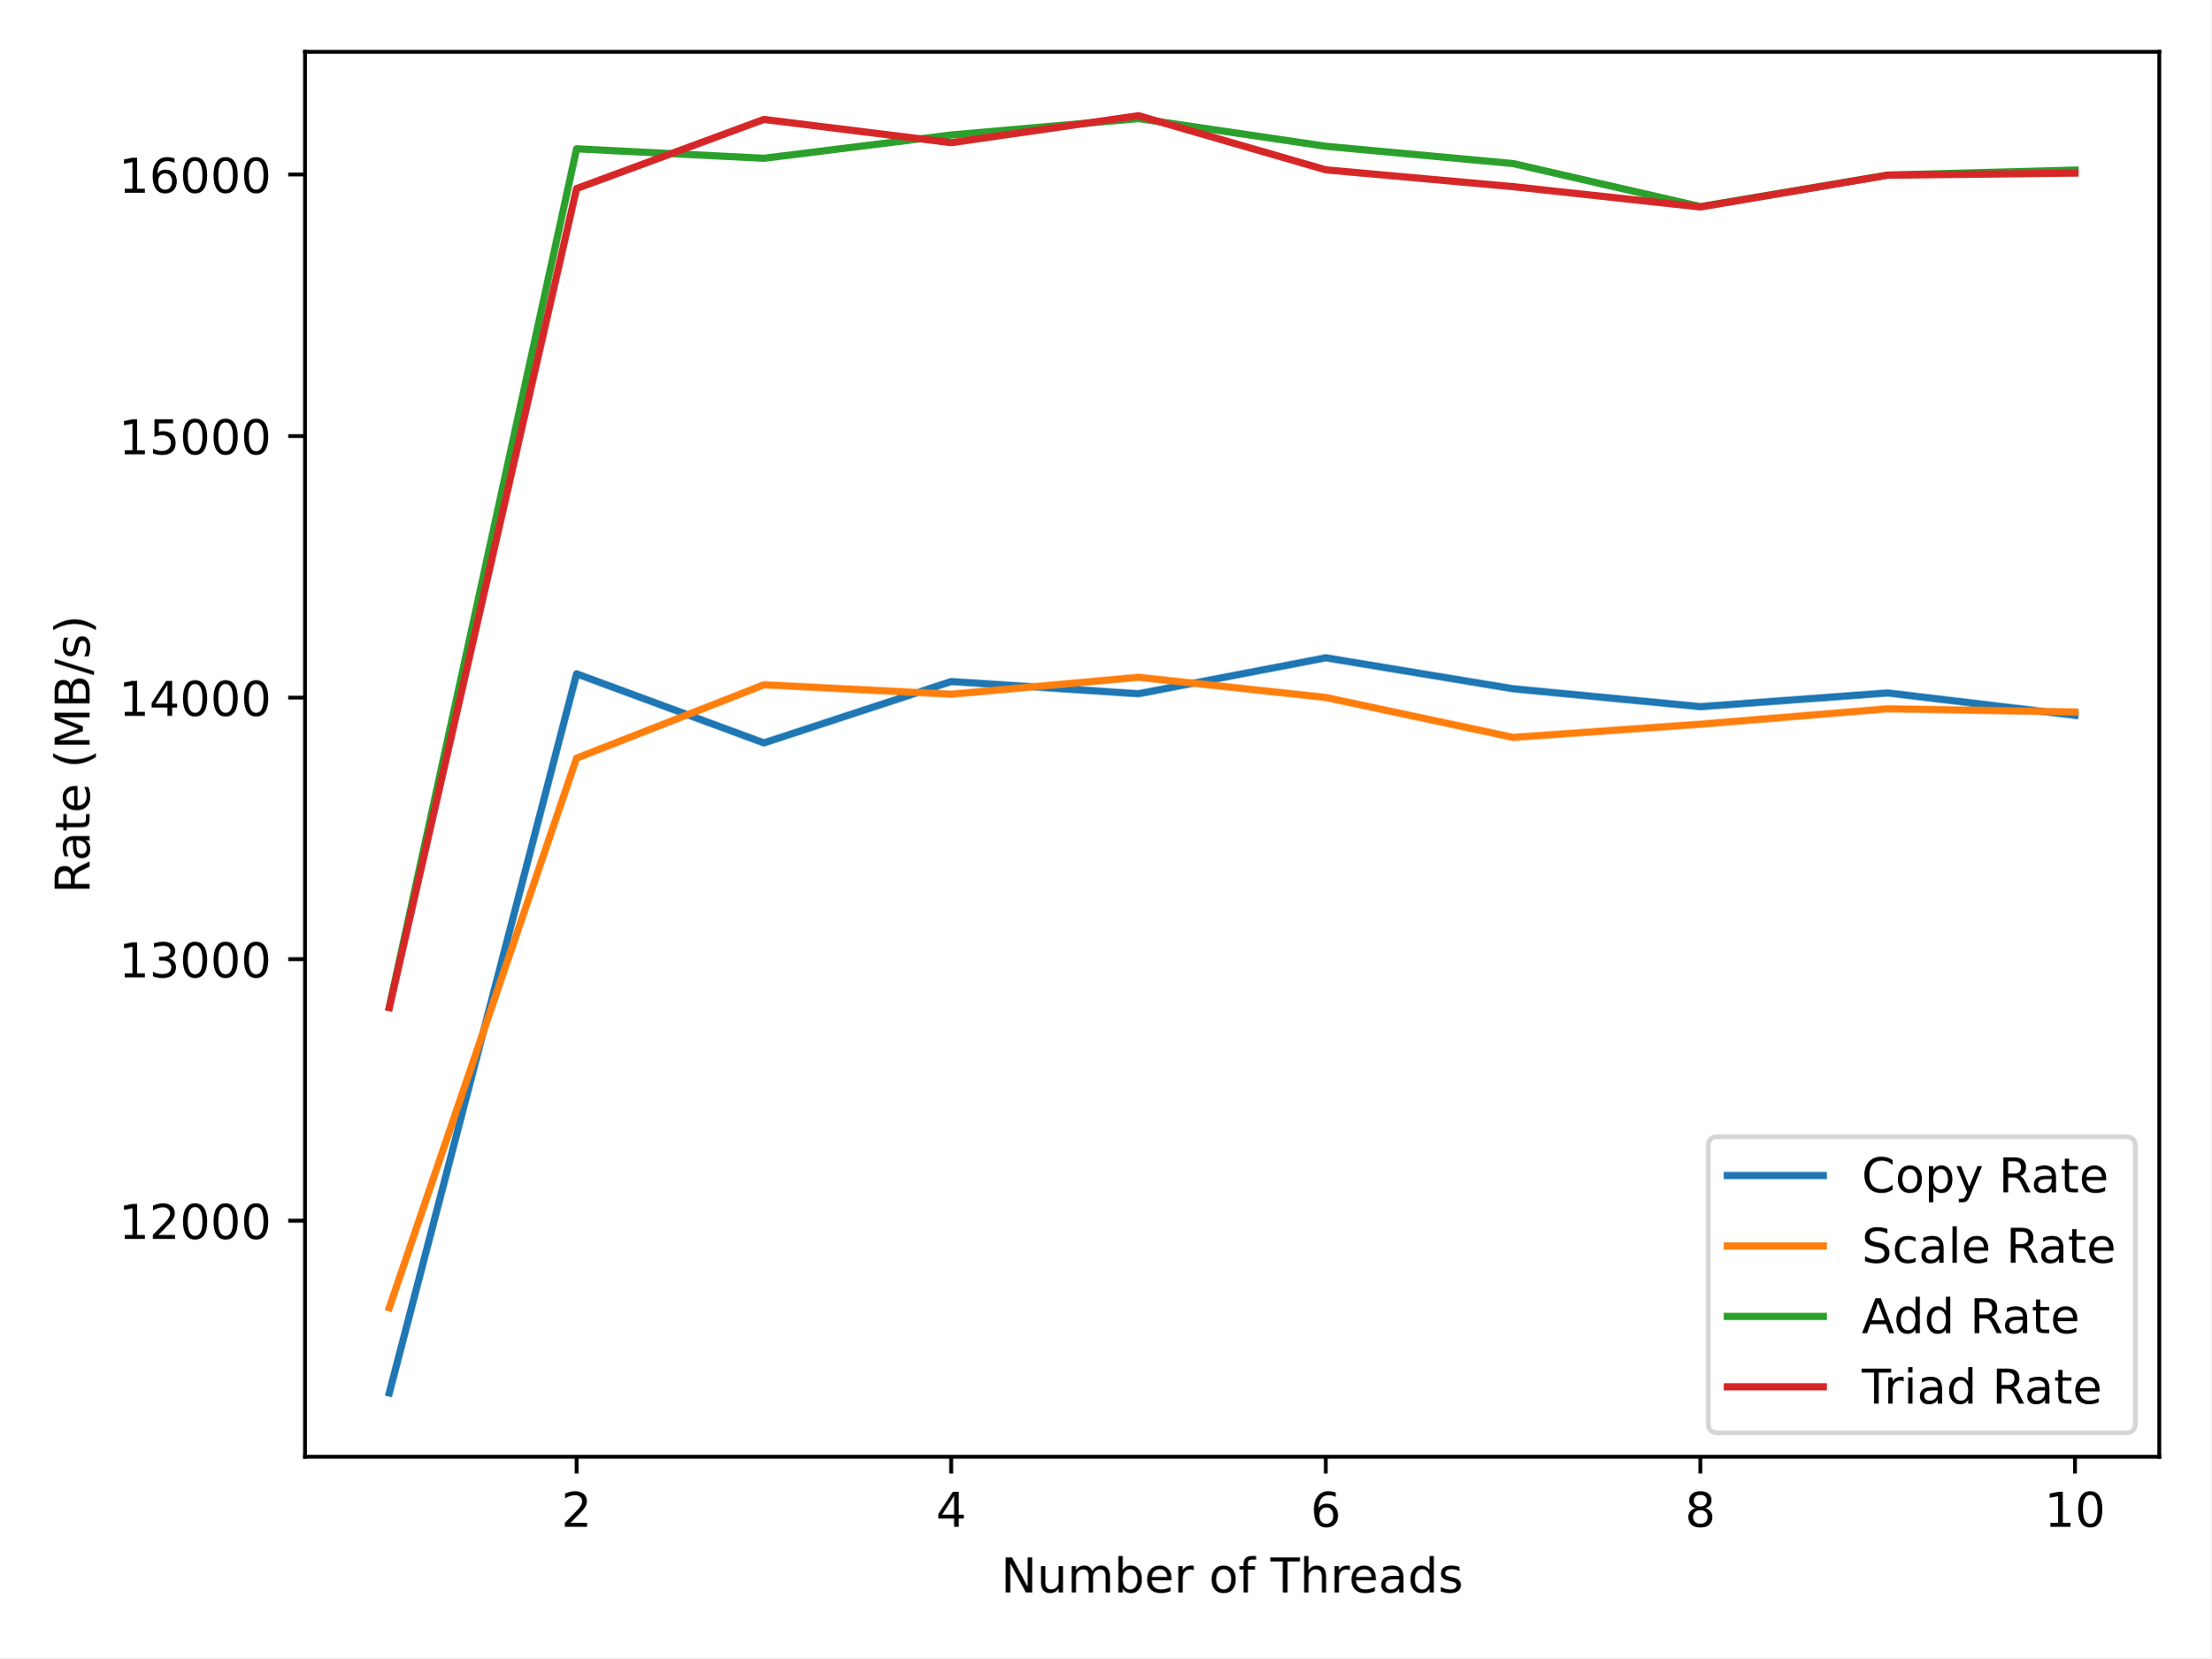
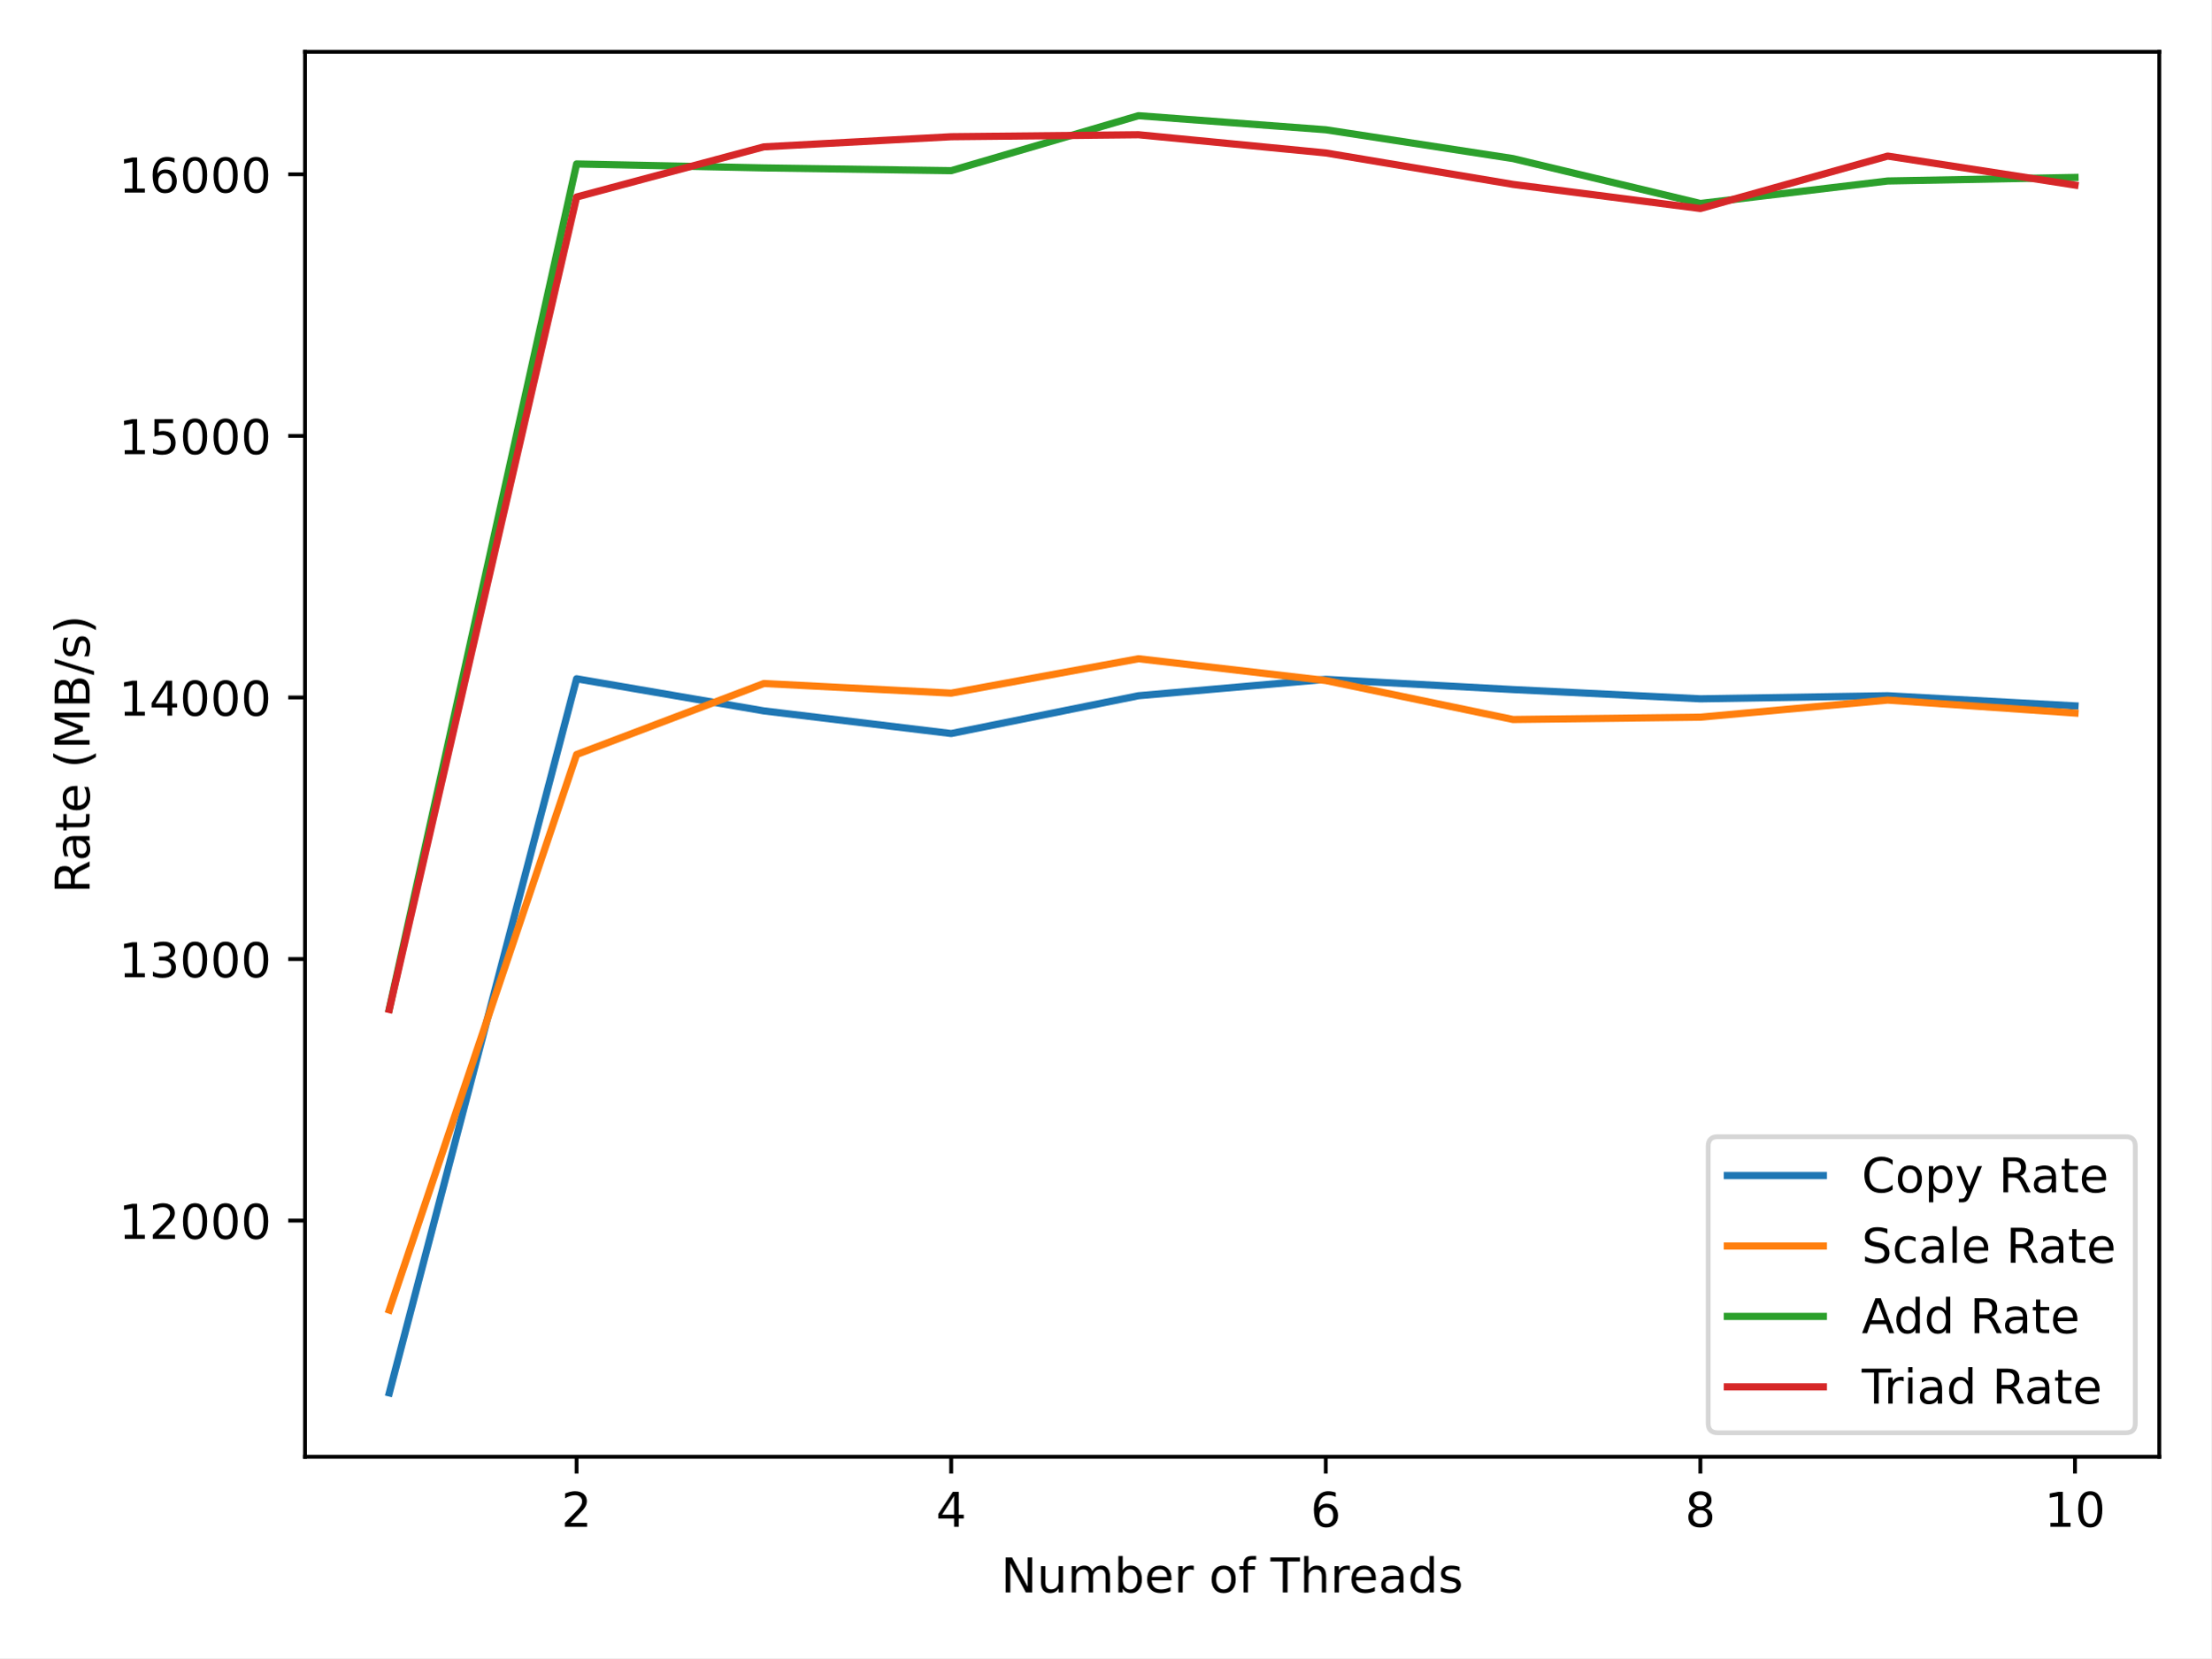
<svg xmlns="http://www.w3.org/2000/svg" xmlns:xlink="http://www.w3.org/1999/xlink" height="345.6pt" version="1.1" viewBox="0 0 460.8 345.6" width="460.8pt">
  <defs>
    <style type="text/css">*{stroke-linecap:butt;stroke-linejoin:round;}</style>
  </defs>
  <g id="figure_1">
    <g id="patch_1">
      <path d="M 0 345.6  L 460.8 345.6  L 460.8 0  L 0 0  z " style="fill:#ffffff;" />
    </g>
    <g id="axes_1">
      <g id="patch_2">
        <path d="M 63.56 303.64  L 450 303.64  L 450 10.8  L 63.56 10.8  z " style="fill:#ffffff;" />
      </g>
      <g id="matplotlib.axis_1">
        <g id="xtick_1">
          <g id="line2d_1">
            <defs>
-               <path d="M 0 0  L 0 3.5  " id="m4c3cee2d1a" style="stroke:#000000;stroke-width:0.8;" />
-             </defs>
-             <g>
-               <use style="stroke:#000000;stroke-width:0.8;" x="120.16" xlink:href="#m4c3cee2d1a" y="303.64" />
+               <path d="M 0 0  L 0 3.5  " id="m4992fd62be" style="stroke:#000000;stroke-width:0.8;" />
+             </defs>
+             <g>
+               <use style="stroke:#000000;stroke-width:0.8;" x="120.16" xlink:href="#m4992fd62be" y="303.64" />
            </g>
          </g>
          <g id="text_1">
            <g transform="translate(116.9785 318.2384)scale(0.1 -0.1)">
              <defs>
                <path d="M 19.188 8.297  L 53.609 8.297  L 53.609 0  L 7.328 0  L 7.328 8.297  Q 12.938 14.109 22.625 23.891  Q 32.328 33.688 34.812 36.531  Q 39.547 41.844 41.422 45.531  Q 43.312 49.219 43.312 52.781  Q 43.312 58.594 39.234 62.25  Q 35.156 65.922 28.609 65.922  Q 23.969 65.922 18.812 64.312  Q 13.672 62.703 7.812 59.422  L 7.812 69.391  Q 13.766 71.781 18.938 73  Q 24.125 74.219 28.422 74.219  Q 39.75 74.219 46.484 68.547  Q 53.219 62.891 53.219 53.422  Q 53.219 48.922 51.531 44.891  Q 49.859 40.875 45.406 35.406  Q 44.188 33.984 37.641 27.219  Q 31.109 20.453 19.188 8.297  z " id="DejaVuSans-50" />
              </defs>
              <use xlink:href="#DejaVuSans-50" />
            </g>
          </g>
        </g>
        <g id="xtick_2">
          <g id="line2d_2">
            <g>
-               <use style="stroke:#000000;stroke-width:0.8;" x="198.228" xlink:href="#m4c3cee2d1a" y="303.64" />
+               <use style="stroke:#000000;stroke-width:0.8;" x="198.228" xlink:href="#m4992fd62be" y="303.64" />
            </g>
          </g>
          <g id="text_2">
            <g transform="translate(195.0472 318.2384)scale(0.1 -0.1)">
              <defs>
                <path d="M 37.797 64.312  L 12.891 25.391  L 37.797 25.391  z M 35.203 72.906  L 47.609 72.906  L 47.609 25.391  L 58.016 25.391  L 58.016 17.188  L 47.609 17.188  L 47.609 0  L 37.797 0  L 37.797 17.188  L 4.891 17.188  L 4.891 26.703  z " id="DejaVuSans-52" />
              </defs>
              <use xlink:href="#DejaVuSans-52" />
            </g>
          </g>
        </g>
        <g id="xtick_3">
          <g id="line2d_3">
            <g>
-               <use style="stroke:#000000;stroke-width:0.8;" x="276.297" xlink:href="#m4c3cee2d1a" y="303.64" />
+               <use style="stroke:#000000;stroke-width:0.8;" x="276.297" xlink:href="#m4992fd62be" y="303.64" />
            </g>
          </g>
          <g id="text_3">
            <g transform="translate(273.1159 318.2384)scale(0.1 -0.1)">
              <defs>
                <path d="M 33.016 40.375  Q 26.375 40.375 22.484 35.828  Q 18.609 31.297 18.609 23.391  Q 18.609 15.531 22.484 10.953  Q 26.375 6.391 33.016 6.391  Q 39.656 6.391 43.531 10.953  Q 47.406 15.531 47.406 23.391  Q 47.406 31.297 43.531 35.828  Q 39.656 40.375 33.016 40.375  z M 52.594 71.297  L 52.594 62.312  Q 48.875 64.062 45.094 64.984  Q 41.312 65.922 37.594 65.922  Q 27.828 65.922 22.672 59.328  Q 17.531 52.734 16.797 39.406  Q 19.672 43.656 24.016 45.922  Q 28.375 48.188 33.594 48.188  Q 44.578 48.188 50.953 41.516  Q 57.328 34.859 57.328 23.391  Q 57.328 12.156 50.688 5.359  Q 44.047 -1.422 33.016 -1.422  Q 20.359 -1.422 13.672 8.266  Q 6.984 17.969 6.984 36.375  Q 6.984 53.656 15.188 63.938  Q 23.391 74.219 37.203 74.219  Q 40.922 74.219 44.703 73.484  Q 48.484 72.75 52.594 71.297  z " id="DejaVuSans-54" />
              </defs>
              <use xlink:href="#DejaVuSans-54" />
            </g>
          </g>
        </g>
        <g id="xtick_4">
          <g id="line2d_4">
            <g>
-               <use style="stroke:#000000;stroke-width:0.8;" x="354.366" xlink:href="#m4c3cee2d1a" y="303.64" />
+               <use style="stroke:#000000;stroke-width:0.8;" x="354.366" xlink:href="#m4992fd62be" y="303.64" />
            </g>
          </g>
          <g id="text_4">
            <g transform="translate(351.1846 318.2384)scale(0.1 -0.1)">
              <defs>
                <path d="M 31.781 34.625  Q 24.75 34.625 20.719 30.859  Q 16.703 27.094 16.703 20.516  Q 16.703 13.922 20.719 10.156  Q 24.75 6.391 31.781 6.391  Q 38.812 6.391 42.859 10.172  Q 46.922 13.969 46.922 20.516  Q 46.922 27.094 42.891 30.859  Q 38.875 34.625 31.781 34.625  z M 21.922 38.812  Q 15.578 40.375 12.031 44.719  Q 8.5 49.078 8.5 55.328  Q 8.5 64.062 14.719 69.141  Q 20.953 74.219 31.781 74.219  Q 42.672 74.219 48.875 69.141  Q 55.078 64.062 55.078 55.328  Q 55.078 49.078 51.531 44.719  Q 48 40.375 41.703 38.812  Q 48.828 37.156 52.797 32.312  Q 56.781 27.484 56.781 20.516  Q 56.781 9.906 50.312 4.234  Q 43.844 -1.422 31.781 -1.422  Q 19.734 -1.422 13.25 4.234  Q 6.781 9.906 6.781 20.516  Q 6.781 27.484 10.781 32.312  Q 14.797 37.156 21.922 38.812  z M 18.312 54.391  Q 18.312 48.734 21.844 45.562  Q 25.391 42.391 31.781 42.391  Q 38.141 42.391 41.719 45.562  Q 45.312 48.734 45.312 54.391  Q 45.312 60.062 41.719 63.234  Q 38.141 66.406 31.781 66.406  Q 25.391 66.406 21.844 63.234  Q 18.312 60.062 18.312 54.391  z " id="DejaVuSans-56" />
              </defs>
              <use xlink:href="#DejaVuSans-56" />
            </g>
          </g>
        </g>
        <g id="xtick_5">
          <g id="line2d_5">
            <g>
-               <use style="stroke:#000000;stroke-width:0.8;" x="432.435" xlink:href="#m4c3cee2d1a" y="303.64" />
+               <use style="stroke:#000000;stroke-width:0.8;" x="432.435" xlink:href="#m4992fd62be" y="303.64" />
            </g>
          </g>
          <g id="text_5">
            <g transform="translate(426.072 318.2384)scale(0.1 -0.1)">
              <defs>
                <path d="M 12.406 8.297  L 28.516 8.297  L 28.516 63.922  L 10.984 60.406  L 10.984 69.391  L 28.422 72.906  L 38.281 72.906  L 38.281 8.297  L 54.391 8.297  L 54.391 0  L 12.406 0  z " id="DejaVuSans-49" />
                <path d="M 31.781 66.406  Q 24.172 66.406 20.328 58.906  Q 16.5 51.422 16.5 36.375  Q 16.5 21.391 20.328 13.891  Q 24.172 6.391 31.781 6.391  Q 39.453 6.391 43.281 13.891  Q 47.125 21.391 47.125 36.375  Q 47.125 51.422 43.281 58.906  Q 39.453 66.406 31.781 66.406  z M 31.781 74.219  Q 44.047 74.219 50.516 64.516  Q 56.984 54.828 56.984 36.375  Q 56.984 17.969 50.516 8.266  Q 44.047 -1.422 31.781 -1.422  Q 19.531 -1.422 13.062 8.266  Q 6.594 17.969 6.594 36.375  Q 6.594 54.828 13.062 64.516  Q 19.531 74.219 31.781 74.219  z " id="DejaVuSans-48" />
              </defs>
              <use xlink:href="#DejaVuSans-49" />
              <use x="63.623" xlink:href="#DejaVuSans-48" />
            </g>
          </g>
        </g>
        <g id="text_6">
          <g transform="translate(208.6113 331.9166)scale(0.1 -0.1)">
            <defs>
              <path d="M 9.812 72.906  L 23.094 72.906  L 55.422 11.922  L 55.422 72.906  L 64.984 72.906  L 64.984 0  L 51.703 0  L 19.391 60.984  L 19.391 0  L 9.812 0  z " id="DejaVuSans-78" />
              <path d="M 8.5 21.578  L 8.5 54.688  L 17.484 54.688  L 17.484 21.922  Q 17.484 14.156 20.5 10.266  Q 23.531 6.391 29.594 6.391  Q 36.859 6.391 41.078 11.031  Q 45.312 15.672 45.312 23.688  L 45.312 54.688  L 54.297 54.688  L 54.297 0  L 45.312 0  L 45.312 8.406  Q 42.047 3.422 37.719 1  Q 33.406 -1.422 27.688 -1.422  Q 18.266 -1.422 13.375 4.438  Q 8.5 10.297 8.5 21.578  z M 31.109 56  z " id="DejaVuSans-117" />
              <path d="M 52 44.188  Q 55.375 50.25 60.062 53.125  Q 64.75 56 71.094 56  Q 79.641 56 84.281 50.016  Q 88.922 44.047 88.922 33.016  L 88.922 0  L 79.891 0  L 79.891 32.719  Q 79.891 40.578 77.094 44.375  Q 74.312 48.188 68.609 48.188  Q 61.625 48.188 57.562 43.547  Q 53.516 38.922 53.516 30.906  L 53.516 0  L 44.484 0  L 44.484 32.719  Q 44.484 40.625 41.703 44.406  Q 38.922 48.188 33.109 48.188  Q 26.219 48.188 22.156 43.531  Q 18.109 38.875 18.109 30.906  L 18.109 0  L 9.078 0  L 9.078 54.688  L 18.109 54.688  L 18.109 46.188  Q 21.188 51.219 25.484 53.609  Q 29.781 56 35.688 56  Q 41.656 56 45.828 52.969  Q 50 49.953 52 44.188  z " id="DejaVuSans-109" />
              <path d="M 48.688 27.297  Q 48.688 37.203 44.609 42.844  Q 40.531 48.484 33.406 48.484  Q 26.266 48.484 22.188 42.844  Q 18.109 37.203 18.109 27.297  Q 18.109 17.391 22.188 11.75  Q 26.266 6.109 33.406 6.109  Q 40.531 6.109 44.609 11.75  Q 48.688 17.391 48.688 27.297  z M 18.109 46.391  Q 20.953 51.266 25.266 53.625  Q 29.594 56 35.594 56  Q 45.562 56 51.781 48.094  Q 58.016 40.188 58.016 27.297  Q 58.016 14.406 51.781 6.484  Q 45.562 -1.422 35.594 -1.422  Q 29.594 -1.422 25.266 0.953  Q 20.953 3.328 18.109 8.203  L 18.109 0  L 9.078 0  L 9.078 75.984  L 18.109 75.984  z " id="DejaVuSans-98" />
              <path d="M 56.203 29.594  L 56.203 25.203  L 14.891 25.203  Q 15.484 15.922 20.484 11.062  Q 25.484 6.203 34.422 6.203  Q 39.594 6.203 44.453 7.469  Q 49.312 8.734 54.109 11.281  L 54.109 2.781  Q 49.266 0.734 44.188 -0.344  Q 39.109 -1.422 33.891 -1.422  Q 20.797 -1.422 13.156 6.188  Q 5.516 13.812 5.516 26.812  Q 5.516 40.234 12.766 48.109  Q 20.016 56 32.328 56  Q 43.359 56 49.781 48.891  Q 56.203 41.797 56.203 29.594  z M 47.219 32.234  Q 47.125 39.594 43.094 43.984  Q 39.062 48.391 32.422 48.391  Q 24.906 48.391 20.391 44.141  Q 15.875 39.891 15.188 32.172  z " id="DejaVuSans-101" />
              <path d="M 41.109 46.297  Q 39.594 47.172 37.812 47.578  Q 36.031 48 33.891 48  Q 26.266 48 22.188 43.047  Q 18.109 38.094 18.109 28.812  L 18.109 0  L 9.078 0  L 9.078 54.688  L 18.109 54.688  L 18.109 46.188  Q 20.953 51.172 25.484 53.578  Q 30.031 56 36.531 56  Q 37.453 56 38.578 55.875  Q 39.703 55.766 41.062 55.516  z " id="DejaVuSans-114" />
              <path id="DejaVuSans-32" />
              <path d="M 30.609 48.391  Q 23.391 48.391 19.188 42.75  Q 14.984 37.109 14.984 27.297  Q 14.984 17.484 19.156 11.844  Q 23.344 6.203 30.609 6.203  Q 37.797 6.203 41.984 11.859  Q 46.188 17.531 46.188 27.297  Q 46.188 37.016 41.984 42.703  Q 37.797 48.391 30.609 48.391  z M 30.609 56  Q 42.328 56 49.016 48.375  Q 55.719 40.766 55.719 27.297  Q 55.719 13.875 49.016 6.219  Q 42.328 -1.422 30.609 -1.422  Q 18.844 -1.422 12.172 6.219  Q 5.516 13.875 5.516 27.297  Q 5.516 40.766 12.172 48.375  Q 18.844 56 30.609 56  z " id="DejaVuSans-111" />
              <path d="M 37.109 75.984  L 37.109 68.5  L 28.516 68.5  Q 23.688 68.5 21.797 66.547  Q 19.922 64.594 19.922 59.516  L 19.922 54.688  L 34.719 54.688  L 34.719 47.703  L 19.922 47.703  L 19.922 0  L 10.891 0  L 10.891 47.703  L 2.297 47.703  L 2.297 54.688  L 10.891 54.688  L 10.891 58.5  Q 10.891 67.625 15.141 71.797  Q 19.391 75.984 28.609 75.984  z " id="DejaVuSans-102" />
              <path d="M -0.297 72.906  L 61.375 72.906  L 61.375 64.594  L 35.5 64.594  L 35.5 0  L 25.594 0  L 25.594 64.594  L -0.297 64.594  z " id="DejaVuSans-84" />
              <path d="M 54.891 33.016  L 54.891 0  L 45.906 0  L 45.906 32.719  Q 45.906 40.484 42.875 44.328  Q 39.844 48.188 33.797 48.188  Q 26.516 48.188 22.312 43.547  Q 18.109 38.922 18.109 30.906  L 18.109 0  L 9.078 0  L 9.078 75.984  L 18.109 75.984  L 18.109 46.188  Q 21.344 51.125 25.703 53.562  Q 30.078 56 35.797 56  Q 45.219 56 50.047 50.172  Q 54.891 44.344 54.891 33.016  z " id="DejaVuSans-104" />
              <path d="M 34.281 27.484  Q 23.391 27.484 19.188 25  Q 14.984 22.516 14.984 16.5  Q 14.984 11.719 18.141 8.906  Q 21.297 6.109 26.703 6.109  Q 34.188 6.109 38.703 11.406  Q 43.219 16.703 43.219 25.484  L 43.219 27.484  z M 52.203 31.203  L 52.203 0  L 43.219 0  L 43.219 8.297  Q 40.141 3.328 35.547 0.953  Q 30.953 -1.422 24.312 -1.422  Q 15.922 -1.422 10.953 3.297  Q 6 8.016 6 15.922  Q 6 25.141 12.172 29.828  Q 18.359 34.516 30.609 34.516  L 43.219 34.516  L 43.219 35.406  Q 43.219 41.609 39.141 45  Q 35.062 48.391 27.688 48.391  Q 23 48.391 18.547 47.266  Q 14.109 46.141 10.016 43.891  L 10.016 52.203  Q 14.938 54.109 19.578 55.047  Q 24.219 56 28.609 56  Q 40.484 56 46.344 49.844  Q 52.203 43.703 52.203 31.203  z " id="DejaVuSans-97" />
              <path d="M 45.406 46.391  L 45.406 75.984  L 54.391 75.984  L 54.391 0  L 45.406 0  L 45.406 8.203  Q 42.578 3.328 38.25 0.953  Q 33.938 -1.422 27.875 -1.422  Q 17.969 -1.422 11.734 6.484  Q 5.516 14.406 5.516 27.297  Q 5.516 40.188 11.734 48.094  Q 17.969 56 27.875 56  Q 33.938 56 38.25 53.625  Q 42.578 51.266 45.406 46.391  z M 14.797 27.297  Q 14.797 17.391 18.875 11.75  Q 22.953 6.109 30.078 6.109  Q 37.203 6.109 41.297 11.75  Q 45.406 17.391 45.406 27.297  Q 45.406 37.203 41.297 42.844  Q 37.203 48.484 30.078 48.484  Q 22.953 48.484 18.875 42.844  Q 14.797 37.203 14.797 27.297  z " id="DejaVuSans-100" />
              <path d="M 44.281 53.078  L 44.281 44.578  Q 40.484 46.531 36.375 47.5  Q 32.281 48.484 27.875 48.484  Q 21.188 48.484 17.844 46.438  Q 14.5 44.391 14.5 40.281  Q 14.5 37.156 16.891 35.375  Q 19.281 33.594 26.516 31.984  L 29.594 31.297  Q 39.156 29.25 43.188 25.516  Q 47.219 21.781 47.219 15.094  Q 47.219 7.469 41.188 3.016  Q 35.156 -1.422 24.609 -1.422  Q 20.219 -1.422 15.453 -0.562  Q 10.688 0.297 5.422 2  L 5.422 11.281  Q 10.406 8.688 15.234 7.391  Q 20.062 6.109 24.812 6.109  Q 31.156 6.109 34.562 8.281  Q 37.984 10.453 37.984 14.406  Q 37.984 18.062 35.516 20.016  Q 33.062 21.969 24.703 23.781  L 21.578 24.516  Q 13.234 26.266 9.516 29.906  Q 5.812 33.547 5.812 39.891  Q 5.812 47.609 11.281 51.797  Q 16.75 56 26.812 56  Q 31.781 56 36.172 55.266  Q 40.578 54.547 44.281 53.078  z " id="DejaVuSans-115" />
            </defs>
            <use xlink:href="#DejaVuSans-78" />
            <use x="74.805" xlink:href="#DejaVuSans-117" />
            <use x="138.184" xlink:href="#DejaVuSans-109" />
            <use x="235.596" xlink:href="#DejaVuSans-98" />
            <use x="299.072" xlink:href="#DejaVuSans-101" />
            <use x="360.596" xlink:href="#DejaVuSans-114" />
            <use x="401.709" xlink:href="#DejaVuSans-32" />
            <use x="433.496" xlink:href="#DejaVuSans-111" />
            <use x="494.678" xlink:href="#DejaVuSans-102" />
            <use x="529.883" xlink:href="#DejaVuSans-32" />
            <use x="561.67" xlink:href="#DejaVuSans-84" />
            <use x="622.754" xlink:href="#DejaVuSans-104" />
            <use x="686.133" xlink:href="#DejaVuSans-114" />
            <use x="724.996" xlink:href="#DejaVuSans-101" />
            <use x="786.52" xlink:href="#DejaVuSans-97" />
            <use x="847.799" xlink:href="#DejaVuSans-100" />
            <use x="911.275" xlink:href="#DejaVuSans-115" />
          </g>
        </g>
      </g>
      <g id="matplotlib.axis_2">
        <g id="ytick_1">
          <g id="line2d_6">
            <defs>
-               <path d="M 0 0  L -3.5 0  " id="m6043c0daeb" style="stroke:#000000;stroke-width:0.8;" />
-             </defs>
-             <g>
-               <use style="stroke:#000000;stroke-width:0.8;" x="63.56" xlink:href="#m6043c0daeb" y="254.435" />
+               <path d="M 0 0  L -3.5 0  " id="m4e571b6ce9" style="stroke:#000000;stroke-width:0.8;" />
+             </defs>
+             <g>
+               <use style="stroke:#000000;stroke-width:0.8;" x="63.56" xlink:href="#m4e571b6ce9" y="254.411" />
            </g>
          </g>
          <g id="text_7">
-             <g transform="translate(24.7475 258.2342)scale(0.1 -0.1)">
+             <g transform="translate(24.7475 258.2102)scale(0.1 -0.1)">
              <use xlink:href="#DejaVuSans-49" />
              <use x="63.623" xlink:href="#DejaVuSans-50" />
              <use x="127.246" xlink:href="#DejaVuSans-48" />
              <use x="190.869" xlink:href="#DejaVuSans-48" />
              <use x="254.492" xlink:href="#DejaVuSans-48" />
            </g>
          </g>
        </g>
        <g id="ytick_2">
          <g id="line2d_7">
            <g>
-               <use style="stroke:#000000;stroke-width:0.8;" x="63.56" xlink:href="#m6043c0daeb" y="199.918" />
+               <use style="stroke:#000000;stroke-width:0.8;" x="63.56" xlink:href="#m4e571b6ce9" y="199.89" />
            </g>
          </g>
          <g id="text_8">
-             <g transform="translate(24.7475 203.7171)scale(0.1 -0.1)">
+             <g transform="translate(24.7475 203.6897)scale(0.1 -0.1)">
              <defs>
                <path d="M 40.578 39.312  Q 47.656 37.797 51.625 33  Q 55.609 28.219 55.609 21.188  Q 55.609 10.406 48.188 4.484  Q 40.766 -1.422 27.094 -1.422  Q 22.516 -1.422 17.656 -0.516  Q 12.797 0.391 7.625 2.203  L 7.625 11.719  Q 11.719 9.328 16.594 8.109  Q 21.484 6.891 26.812 6.891  Q 36.078 6.891 40.938 10.547  Q 45.797 14.203 45.797 21.188  Q 45.797 27.641 41.281 31.266  Q 36.766 34.906 28.719 34.906  L 20.219 34.906  L 20.219 43.016  L 29.109 43.016  Q 36.375 43.016 40.234 45.922  Q 44.094 48.828 44.094 54.297  Q 44.094 59.906 40.109 62.906  Q 36.141 65.922 28.719 65.922  Q 24.656 65.922 20.016 65.031  Q 15.375 64.156 9.812 62.312  L 9.812 71.094  Q 15.438 72.656 20.344 73.438  Q 25.25 74.219 29.594 74.219  Q 40.828 74.219 47.359 69.109  Q 53.906 64.016 53.906 55.328  Q 53.906 49.266 50.438 45.094  Q 46.969 40.922 40.578 39.312  z " id="DejaVuSans-51" />
              </defs>
              <use xlink:href="#DejaVuSans-49" />
              <use x="63.623" xlink:href="#DejaVuSans-51" />
              <use x="127.246" xlink:href="#DejaVuSans-48" />
              <use x="190.869" xlink:href="#DejaVuSans-48" />
              <use x="254.492" xlink:href="#DejaVuSans-48" />
            </g>
          </g>
        </g>
        <g id="ytick_3">
          <g id="line2d_8">
            <g>
-               <use style="stroke:#000000;stroke-width:0.8;" x="63.56" xlink:href="#m6043c0daeb" y="145.401" />
+               <use style="stroke:#000000;stroke-width:0.8;" x="63.56" xlink:href="#m4e571b6ce9" y="145.37" />
            </g>
          </g>
          <g id="text_9">
-             <g transform="translate(24.7475 149.1999)scale(0.1 -0.1)">
+             <g transform="translate(24.7475 149.1692)scale(0.1 -0.1)">
              <use xlink:href="#DejaVuSans-49" />
              <use x="63.623" xlink:href="#DejaVuSans-52" />
              <use x="127.246" xlink:href="#DejaVuSans-48" />
              <use x="190.869" xlink:href="#DejaVuSans-48" />
              <use x="254.492" xlink:href="#DejaVuSans-48" />
            </g>
          </g>
        </g>
        <g id="ytick_4">
          <g id="line2d_9">
            <g>
-               <use style="stroke:#000000;stroke-width:0.8;" x="63.56" xlink:href="#m6043c0daeb" y="90.884" />
+               <use style="stroke:#000000;stroke-width:0.8;" x="63.56" xlink:href="#m4e571b6ce9" y="90.849" />
            </g>
          </g>
          <g id="text_10">
-             <g transform="translate(24.7475 94.68274)scale(0.1 -0.1)">
+             <g transform="translate(24.7475 94.64868)scale(0.1 -0.1)">
              <defs>
                <path d="M 10.797 72.906  L 49.516 72.906  L 49.516 64.594  L 19.828 64.594  L 19.828 46.734  Q 21.969 47.469 24.109 47.828  Q 26.266 48.188 28.422 48.188  Q 40.625 48.188 47.75 41.5  Q 54.891 34.812 54.891 23.391  Q 54.891 11.625 47.562 5.094  Q 40.234 -1.422 26.906 -1.422  Q 22.312 -1.422 17.547 -0.641  Q 12.797 0.141 7.719 1.703  L 7.719 11.625  Q 12.109 9.234 16.797 8.062  Q 21.484 6.891 26.703 6.891  Q 35.156 6.891 40.078 11.328  Q 45.016 15.766 45.016 23.391  Q 45.016 31 40.078 35.438  Q 35.156 39.891 26.703 39.891  Q 22.75 39.891 18.812 39.016  Q 14.891 38.141 10.797 36.281  z " id="DejaVuSans-53" />
              </defs>
              <use xlink:href="#DejaVuSans-49" />
              <use x="63.623" xlink:href="#DejaVuSans-53" />
              <use x="127.246" xlink:href="#DejaVuSans-48" />
              <use x="190.869" xlink:href="#DejaVuSans-48" />
              <use x="254.492" xlink:href="#DejaVuSans-48" />
            </g>
          </g>
        </g>
        <g id="ytick_5">
          <g id="line2d_10">
            <g>
-               <use style="stroke:#000000;stroke-width:0.8;" x="63.56" xlink:href="#m6043c0daeb" y="36.366" />
+               <use style="stroke:#000000;stroke-width:0.8;" x="63.56" xlink:href="#m4e571b6ce9" y="36.329" />
            </g>
          </g>
          <g id="text_11">
-             <g transform="translate(24.7475 40.16559)scale(0.1 -0.1)">
+             <g transform="translate(24.7475 40.12817)scale(0.1 -0.1)">
              <use xlink:href="#DejaVuSans-49" />
              <use x="63.623" xlink:href="#DejaVuSans-54" />
              <use x="127.246" xlink:href="#DejaVuSans-48" />
              <use x="190.869" xlink:href="#DejaVuSans-48" />
              <use x="254.492" xlink:href="#DejaVuSans-48" />
            </g>
          </g>
        </g>
        <g id="text_12">
          <g transform="translate(18.66781 186.2067)rotate(-90)scale(0.1 -0.1)">
            <defs>
              <path d="M 44.391 34.188  Q 47.562 33.109 50.562 29.594  Q 53.562 26.078 56.594 19.922  L 66.609 0  L 56 0  L 46.688 18.703  Q 43.062 26.031 39.672 28.422  Q 36.281 30.812 30.422 30.812  L 19.672 30.812  L 19.672 0  L 9.812 0  L 9.812 72.906  L 32.078 72.906  Q 44.578 72.906 50.734 67.672  Q 56.891 62.453 56.891 51.906  Q 56.891 45.016 53.688 40.469  Q 50.484 35.938 44.391 34.188  z M 19.672 64.797  L 19.672 38.922  L 32.078 38.922  Q 39.203 38.922 42.844 42.219  Q 46.484 45.516 46.484 51.906  Q 46.484 58.297 42.844 61.547  Q 39.203 64.797 32.078 64.797  z " id="DejaVuSans-82" />
              <path d="M 18.312 70.219  L 18.312 54.688  L 36.812 54.688  L 36.812 47.703  L 18.312 47.703  L 18.312 18.016  Q 18.312 11.328 20.141 9.422  Q 21.969 7.516 27.594 7.516  L 36.812 7.516  L 36.812 0  L 27.594 0  Q 17.188 0 13.234 3.875  Q 9.281 7.766 9.281 18.016  L 9.281 47.703  L 2.688 47.703  L 2.688 54.688  L 9.281 54.688  L 9.281 70.219  z " id="DejaVuSans-116" />
              <path d="M 31 75.875  Q 24.469 64.656 21.281 53.656  Q 18.109 42.672 18.109 31.391  Q 18.109 20.125 21.312 9.062  Q 24.516 -2 31 -13.188  L 23.188 -13.188  Q 15.875 -1.703 12.234 9.375  Q 8.594 20.453 8.594 31.391  Q 8.594 42.281 12.203 53.312  Q 15.828 64.359 23.188 75.875  z " id="DejaVuSans-40" />
              <path d="M 9.812 72.906  L 24.516 72.906  L 43.109 23.297  L 61.812 72.906  L 76.516 72.906  L 76.516 0  L 66.891 0  L 66.891 64.016  L 48.094 14.016  L 38.188 14.016  L 19.391 64.016  L 19.391 0  L 9.812 0  z " id="DejaVuSans-77" />
              <path d="M 19.672 34.812  L 19.672 8.109  L 35.5 8.109  Q 43.453 8.109 47.281 11.406  Q 51.125 14.703 51.125 21.484  Q 51.125 28.328 47.281 31.562  Q 43.453 34.812 35.5 34.812  z M 19.672 64.797  L 19.672 42.828  L 34.281 42.828  Q 41.5 42.828 45.031 45.531  Q 48.578 48.25 48.578 53.812  Q 48.578 59.328 45.031 62.062  Q 41.5 64.797 34.281 64.797  z M 9.812 72.906  L 35.016 72.906  Q 46.297 72.906 52.391 68.219  Q 58.5 63.531 58.5 54.891  Q 58.5 48.188 55.375 44.234  Q 52.25 40.281 46.188 39.312  Q 53.469 37.75 57.5 32.781  Q 61.531 27.828 61.531 20.406  Q 61.531 10.641 54.891 5.312  Q 48.25 0 35.984 0  L 9.812 0  z " id="DejaVuSans-66" />
              <path d="M 25.391 72.906  L 33.688 72.906  L 8.297 -9.281  L 0 -9.281  z " id="DejaVuSans-47" />
              <path d="M 8.016 75.875  L 15.828 75.875  Q 23.141 64.359 26.781 53.312  Q 30.422 42.281 30.422 31.391  Q 30.422 20.453 26.781 9.375  Q 23.141 -1.703 15.828 -13.188  L 8.016 -13.188  Q 14.5 -2 17.703 9.062  Q 20.906 20.125 20.906 31.391  Q 20.906 42.672 17.703 53.656  Q 14.5 64.656 8.016 75.875  z " id="DejaVuSans-41" />
            </defs>
            <use xlink:href="#DejaVuSans-82" />
            <use x="67.232" xlink:href="#DejaVuSans-97" />
            <use x="128.512" xlink:href="#DejaVuSans-116" />
            <use x="167.721" xlink:href="#DejaVuSans-101" />
            <use x="229.244" xlink:href="#DejaVuSans-32" />
            <use x="261.031" xlink:href="#DejaVuSans-40" />
            <use x="300.045" xlink:href="#DejaVuSans-77" />
            <use x="386.324" xlink:href="#DejaVuSans-66" />
            <use x="454.928" xlink:href="#DejaVuSans-47" />
            <use x="488.619" xlink:href="#DejaVuSans-115" />
            <use x="540.719" xlink:href="#DejaVuSans-41" />
          </g>
        </g>
      </g>
      <g id="line2d_11">
-         <path clip-path="url(#p401704662b)" d="M 81.125 290.329  L 120.16 140.44  L 159.194 154.843  L 198.228 142.048  L 237.263 144.594  L 276.297 137.103  L 315.332 143.558  L 354.366 147.287  L 393.4 144.43  L 432.435 149.091  " style="fill:none;stroke:#1f77b4;stroke-linecap:square;stroke-width:1.5;" />
+         <path clip-path="url(#pecc7c40b93)" d="M 81.125 290.329  L 120.16 141.477  L 159.194 148.172  L 198.228 152.888  L 237.263 145.01  L 276.297 141.597  L 315.332 143.723  L 354.366 145.653  L 393.4 145.01  L 432.435 147.126  " style="fill:none;stroke:#1f77b4;stroke-linecap:square;stroke-width:1.5;" />
      </g>
      <g id="line2d_12">
-         <path clip-path="url(#p401704662b)" d="M 81.125 272.556  L 120.16 158.021  L 159.194 142.729  L 198.228 144.692  L 237.263 141.165  L 276.297 145.373  L 315.332 153.693  L 354.366 150.945  L 393.4 147.734  L 432.435 148.405  " style="fill:none;stroke:#ff7f0e;stroke-linecap:square;stroke-width:1.5;" />
+         <path clip-path="url(#pecc7c40b93)" d="M 81.125 273.057  L 120.16 157.266  L 159.194 142.464  L 198.228 144.47  L 237.263 137.301  L 276.297 141.842  L 315.332 149.966  L 354.366 149.481  L 393.4 145.921  L 432.435 148.619  " style="fill:none;stroke:#ff7f0e;stroke-linecap:square;stroke-width:1.5;" />
      </g>
      <g id="line2d_13">
-         <path clip-path="url(#p401704662b)" d="M 81.125 209.884  L 120.16 31.013  L 159.194 32.986  L 198.228 28.129  L 237.263 24.716  L 276.297 30.484  L 315.332 34.088  L 354.366 43.056  L 393.4 36.481  L 432.435 35.445  " style="fill:none;stroke:#2ca02c;stroke-linecap:square;stroke-width:1.5;" />
+         <path clip-path="url(#pecc7c40b93)" d="M 81.125 210.277  L 120.16 34.17  L 159.194 34.993  L 198.228 35.571  L 237.263 24.111  L 276.297 27.044  L 315.332 33.052  L 354.366 42.403  L 393.4 37.719  L 432.435 36.978  " style="fill:none;stroke:#2ca02c;stroke-linecap:square;stroke-width:1.5;" />
      </g>
      <g id="line2d_14">
-         <path clip-path="url(#p401704662b)" d="M 81.125 210.036  L 120.16 39.299  L 159.194 24.891  L 198.228 29.737  L 237.263 24.111  L 276.297 35.396  L 315.332 38.901  L 354.366 43.137  L 393.4 36.508  L 432.435 36.072  " style="fill:none;stroke:#d62728;stroke-linecap:square;stroke-width:1.5;" />
+         <path clip-path="url(#pecc7c40b93)" d="M 81.125 210.413  L 120.16 41.061  L 159.194 30.604  L 198.228 28.494  L 237.263 28.08  L 276.297 31.875  L 315.332 38.433  L 354.366 43.46  L 393.4 32.529  L 432.435 38.575  " style="fill:none;stroke:#d62728;stroke-linecap:square;stroke-width:1.5;" />
      </g>
      <g id="patch_3">
        <path d="M 63.56 303.64  L 63.56 10.8  " style="fill:none;stroke:#000000;stroke-linecap:square;stroke-linejoin:miter;stroke-width:0.8;" />
      </g>
      <g id="patch_4">
        <path d="M 450 303.64  L 450 10.8  " style="fill:none;stroke:#000000;stroke-linecap:square;stroke-linejoin:miter;stroke-width:0.8;" />
      </g>
      <g id="patch_5">
        <path d="M 63.56 303.64  L 450 303.64  " style="fill:none;stroke:#000000;stroke-linecap:square;stroke-linejoin:miter;stroke-width:0.8;" />
      </g>
      <g id="patch_6">
        <path d="M 63.56 10.8  L 450 10.8  " style="fill:none;stroke:#000000;stroke-linecap:square;stroke-linejoin:miter;stroke-width:0.8;" />
      </g>
      <g id="legend_1">
        <g id="patch_7">
          <path d="M 357.991 298.64  L 443 298.64  Q 445 298.64 445 296.64  L 445 238.928  Q 445 236.928 443 236.928  L 357.991 236.928  Q 355.991 236.928 355.991 238.928  L 355.991 296.64  Q 355.991 298.64 357.991 298.64  z " style="fill:#ffffff;opacity:0.8;stroke:#cccccc;stroke-linejoin:miter;" />
        </g>
        <g id="line2d_15">
          <path d="M 359.991 245.026  L 379.991 245.026  " style="fill:none;stroke:#1f77b4;stroke-linecap:square;stroke-width:1.5;" />
        </g>
        <g id="line2d_16" />
        <g id="text_13">
          <g transform="translate(387.9906 248.5259)scale(0.1 -0.1)">
            <defs>
              <path d="M 64.406 67.281  L 64.406 56.891  Q 59.422 61.531 53.781 63.812  Q 48.141 66.109 41.797 66.109  Q 29.297 66.109 22.656 58.469  Q 16.016 50.828 16.016 36.375  Q 16.016 21.969 22.656 14.328  Q 29.297 6.688 41.797 6.688  Q 48.141 6.688 53.781 8.984  Q 59.422 11.281 64.406 15.922  L 64.406 5.609  Q 59.234 2.094 53.438 0.328  Q 47.656 -1.422 41.219 -1.422  Q 24.656 -1.422 15.125 8.703  Q 5.609 18.844 5.609 36.375  Q 5.609 53.953 15.125 64.078  Q 24.656 74.219 41.219 74.219  Q 47.75 74.219 53.531 72.484  Q 59.328 70.75 64.406 67.281  z " id="DejaVuSans-67" />
              <path d="M 18.109 8.203  L 18.109 -20.797  L 9.078 -20.797  L 9.078 54.688  L 18.109 54.688  L 18.109 46.391  Q 20.953 51.266 25.266 53.625  Q 29.594 56 35.594 56  Q 45.562 56 51.781 48.094  Q 58.016 40.188 58.016 27.297  Q 58.016 14.406 51.781 6.484  Q 45.562 -1.422 35.594 -1.422  Q 29.594 -1.422 25.266 0.953  Q 20.953 3.328 18.109 8.203  z M 48.688 27.297  Q 48.688 37.203 44.609 42.844  Q 40.531 48.484 33.406 48.484  Q 26.266 48.484 22.188 42.844  Q 18.109 37.203 18.109 27.297  Q 18.109 17.391 22.188 11.75  Q 26.266 6.109 33.406 6.109  Q 40.531 6.109 44.609 11.75  Q 48.688 17.391 48.688 27.297  z " id="DejaVuSans-112" />
              <path d="M 32.172 -5.078  Q 28.375 -14.844 24.75 -17.812  Q 21.141 -20.797 15.094 -20.797  L 7.906 -20.797  L 7.906 -13.281  L 13.188 -13.281  Q 16.891 -13.281 18.938 -11.516  Q 21 -9.766 23.484 -3.219  L 25.094 0.875  L 2.984 54.688  L 12.5 54.688  L 29.594 11.922  L 46.688 54.688  L 56.203 54.688  z " id="DejaVuSans-121" />
            </defs>
            <use xlink:href="#DejaVuSans-67" />
            <use x="69.824" xlink:href="#DejaVuSans-111" />
            <use x="131.006" xlink:href="#DejaVuSans-112" />
            <use x="194.482" xlink:href="#DejaVuSans-121" />
            <use x="253.662" xlink:href="#DejaVuSans-32" />
            <use x="285.449" xlink:href="#DejaVuSans-82" />
            <use x="352.682" xlink:href="#DejaVuSans-97" />
            <use x="413.961" xlink:href="#DejaVuSans-116" />
            <use x="453.17" xlink:href="#DejaVuSans-101" />
          </g>
        </g>
        <g id="line2d_17">
          <path d="M 359.991 259.704  L 379.991 259.704  " style="fill:none;stroke:#ff7f0e;stroke-linecap:square;stroke-width:1.5;" />
        </g>
        <g id="line2d_18" />
        <g id="text_14">
          <g transform="translate(387.9906 263.2041)scale(0.1 -0.1)">
            <defs>
              <path d="M 53.516 70.516  L 53.516 60.891  Q 47.906 63.578 42.922 64.891  Q 37.938 66.219 33.297 66.219  Q 25.25 66.219 20.875 63.094  Q 16.5 59.969 16.5 54.203  Q 16.5 49.359 19.406 46.891  Q 22.312 44.438 30.422 42.922  L 36.375 41.703  Q 47.406 39.594 52.656 34.297  Q 57.906 29 57.906 20.125  Q 57.906 9.516 50.797 4.047  Q 43.703 -1.422 29.984 -1.422  Q 24.812 -1.422 18.969 -0.25  Q 13.141 0.922 6.891 3.219  L 6.891 13.375  Q 12.891 10.016 18.656 8.297  Q 24.422 6.594 29.984 6.594  Q 38.422 6.594 43.016 9.906  Q 47.609 13.234 47.609 19.391  Q 47.609 24.75 44.312 27.781  Q 41.016 30.812 33.5 32.328  L 27.484 33.5  Q 16.453 35.688 11.516 40.375  Q 6.594 45.062 6.594 53.422  Q 6.594 63.094 13.406 68.656  Q 20.219 74.219 32.172 74.219  Q 37.312 74.219 42.625 73.281  Q 47.953 72.359 53.516 70.516  z " id="DejaVuSans-83" />
              <path d="M 48.781 52.594  L 48.781 44.188  Q 44.969 46.297 41.141 47.344  Q 37.312 48.391 33.406 48.391  Q 24.656 48.391 19.812 42.844  Q 14.984 37.312 14.984 27.297  Q 14.984 17.281 19.812 11.734  Q 24.656 6.203 33.406 6.203  Q 37.312 6.203 41.141 7.25  Q 44.969 8.297 48.781 10.406  L 48.781 2.094  Q 45.016 0.344 40.984 -0.531  Q 36.969 -1.422 32.422 -1.422  Q 20.062 -1.422 12.781 6.344  Q 5.516 14.109 5.516 27.297  Q 5.516 40.672 12.859 48.328  Q 20.219 56 33.016 56  Q 37.156 56 41.109 55.141  Q 45.062 54.297 48.781 52.594  z " id="DejaVuSans-99" />
              <path d="M 9.422 75.984  L 18.406 75.984  L 18.406 0  L 9.422 0  z " id="DejaVuSans-108" />
            </defs>
            <use xlink:href="#DejaVuSans-83" />
            <use x="63.477" xlink:href="#DejaVuSans-99" />
            <use x="118.457" xlink:href="#DejaVuSans-97" />
            <use x="179.736" xlink:href="#DejaVuSans-108" />
            <use x="207.52" xlink:href="#DejaVuSans-101" />
            <use x="269.043" xlink:href="#DejaVuSans-32" />
            <use x="300.83" xlink:href="#DejaVuSans-82" />
            <use x="368.062" xlink:href="#DejaVuSans-97" />
            <use x="429.342" xlink:href="#DejaVuSans-116" />
            <use x="468.551" xlink:href="#DejaVuSans-101" />
          </g>
        </g>
        <g id="line2d_19">
          <path d="M 359.991 274.382  L 379.991 274.382  " style="fill:none;stroke:#2ca02c;stroke-linecap:square;stroke-width:1.5;" />
        </g>
        <g id="line2d_20" />
        <g id="text_15">
          <g transform="translate(387.9906 277.8822)scale(0.1 -0.1)">
            <defs>
              <path d="M 34.188 63.188  L 20.797 26.906  L 47.609 26.906  z M 28.609 72.906  L 39.797 72.906  L 67.578 0  L 57.328 0  L 50.688 18.703  L 17.828 18.703  L 11.188 0  L 0.781 0  z " id="DejaVuSans-65" />
            </defs>
            <use xlink:href="#DejaVuSans-65" />
            <use x="66.658" xlink:href="#DejaVuSans-100" />
            <use x="130.135" xlink:href="#DejaVuSans-100" />
            <use x="193.611" xlink:href="#DejaVuSans-32" />
            <use x="225.398" xlink:href="#DejaVuSans-82" />
            <use x="292.631" xlink:href="#DejaVuSans-97" />
            <use x="353.91" xlink:href="#DejaVuSans-116" />
            <use x="393.119" xlink:href="#DejaVuSans-101" />
          </g>
        </g>
        <g id="line2d_21">
          <path d="M 359.991 289.06  L 379.991 289.06  " style="fill:none;stroke:#d62728;stroke-linecap:square;stroke-width:1.5;" />
        </g>
        <g id="line2d_22" />
        <g id="text_16">
          <g transform="translate(387.9906 292.5603)scale(0.1 -0.1)">
            <defs>
              <path d="M 9.422 54.688  L 18.406 54.688  L 18.406 0  L 9.422 0  z M 9.422 75.984  L 18.406 75.984  L 18.406 64.594  L 9.422 64.594  z " id="DejaVuSans-105" />
            </defs>
            <use xlink:href="#DejaVuSans-84" />
            <use x="46.334" xlink:href="#DejaVuSans-114" />
            <use x="87.447" xlink:href="#DejaVuSans-105" />
            <use x="115.23" xlink:href="#DejaVuSans-97" />
            <use x="176.51" xlink:href="#DejaVuSans-100" />
            <use x="239.986" xlink:href="#DejaVuSans-32" />
            <use x="271.773" xlink:href="#DejaVuSans-82" />
            <use x="339.006" xlink:href="#DejaVuSans-97" />
            <use x="400.285" xlink:href="#DejaVuSans-116" />
            <use x="439.494" xlink:href="#DejaVuSans-101" />
          </g>
        </g>
      </g>
    </g>
  </g>
  <defs>
-     <clipPath id="p401704662b">
+     <clipPath id="pecc7c40b93">
      <rect height="292.84" width="386.44" x="63.56" y="10.8" />
    </clipPath>
  </defs>
</svg>
